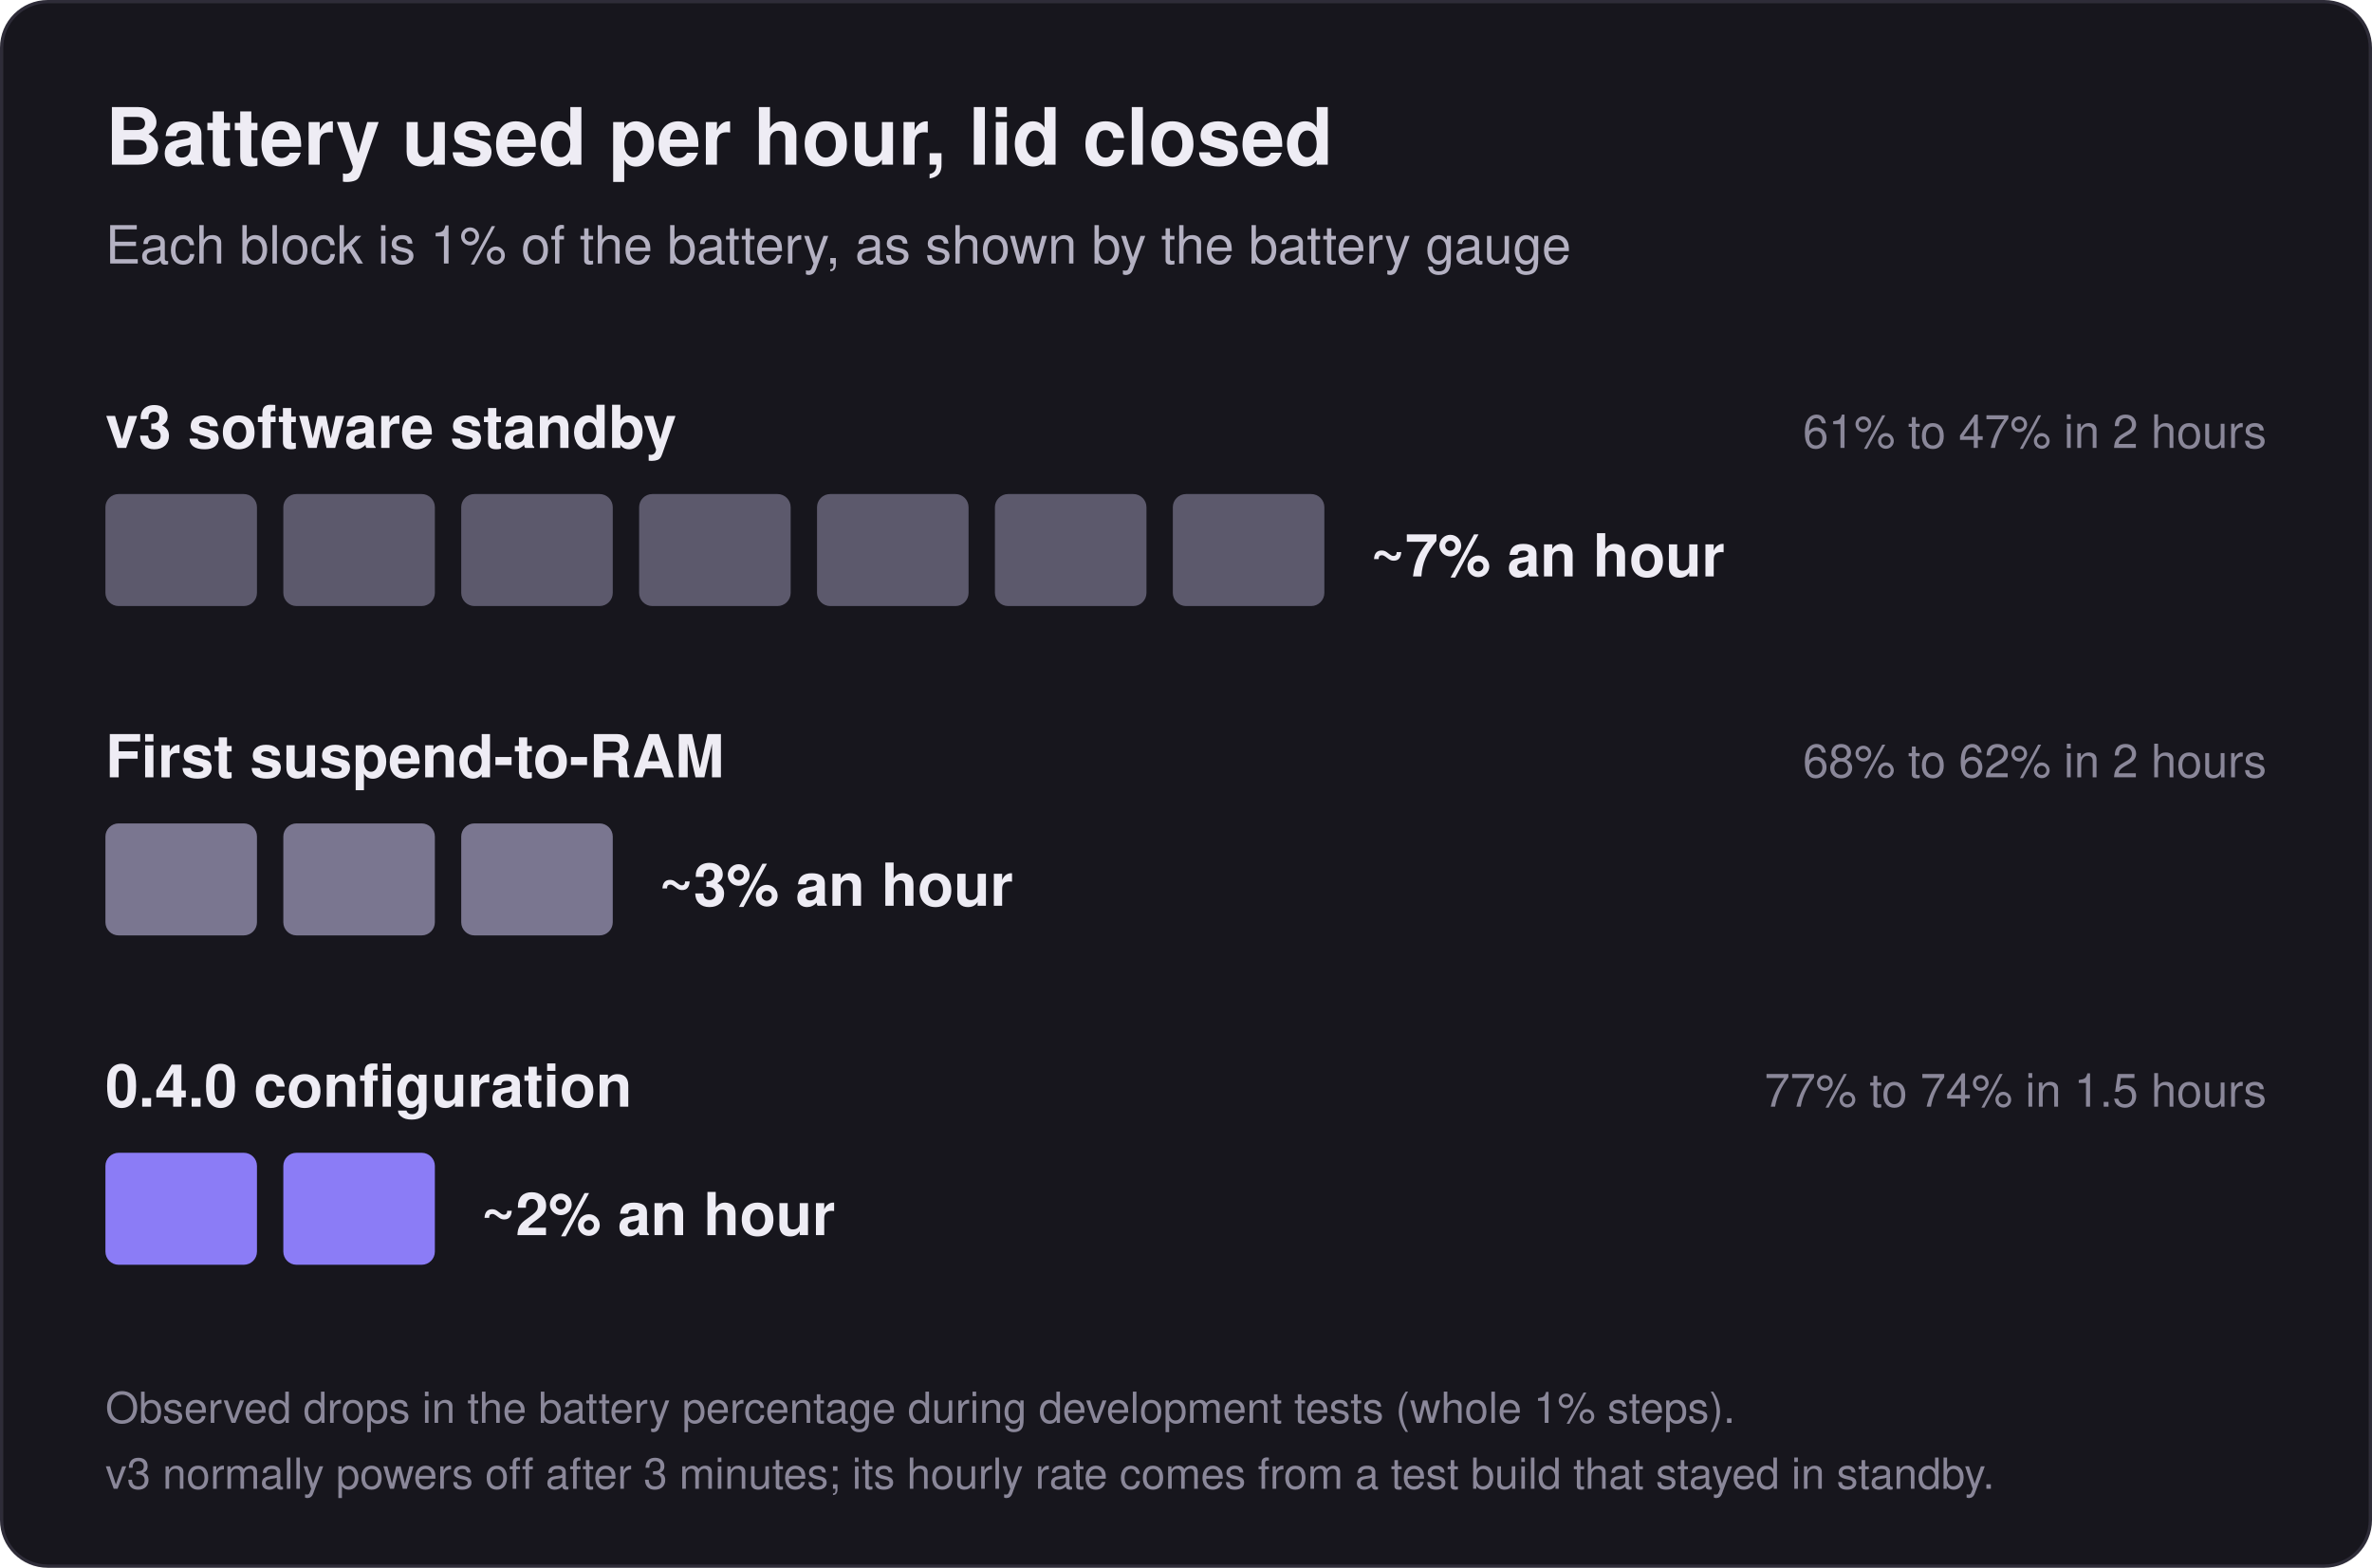
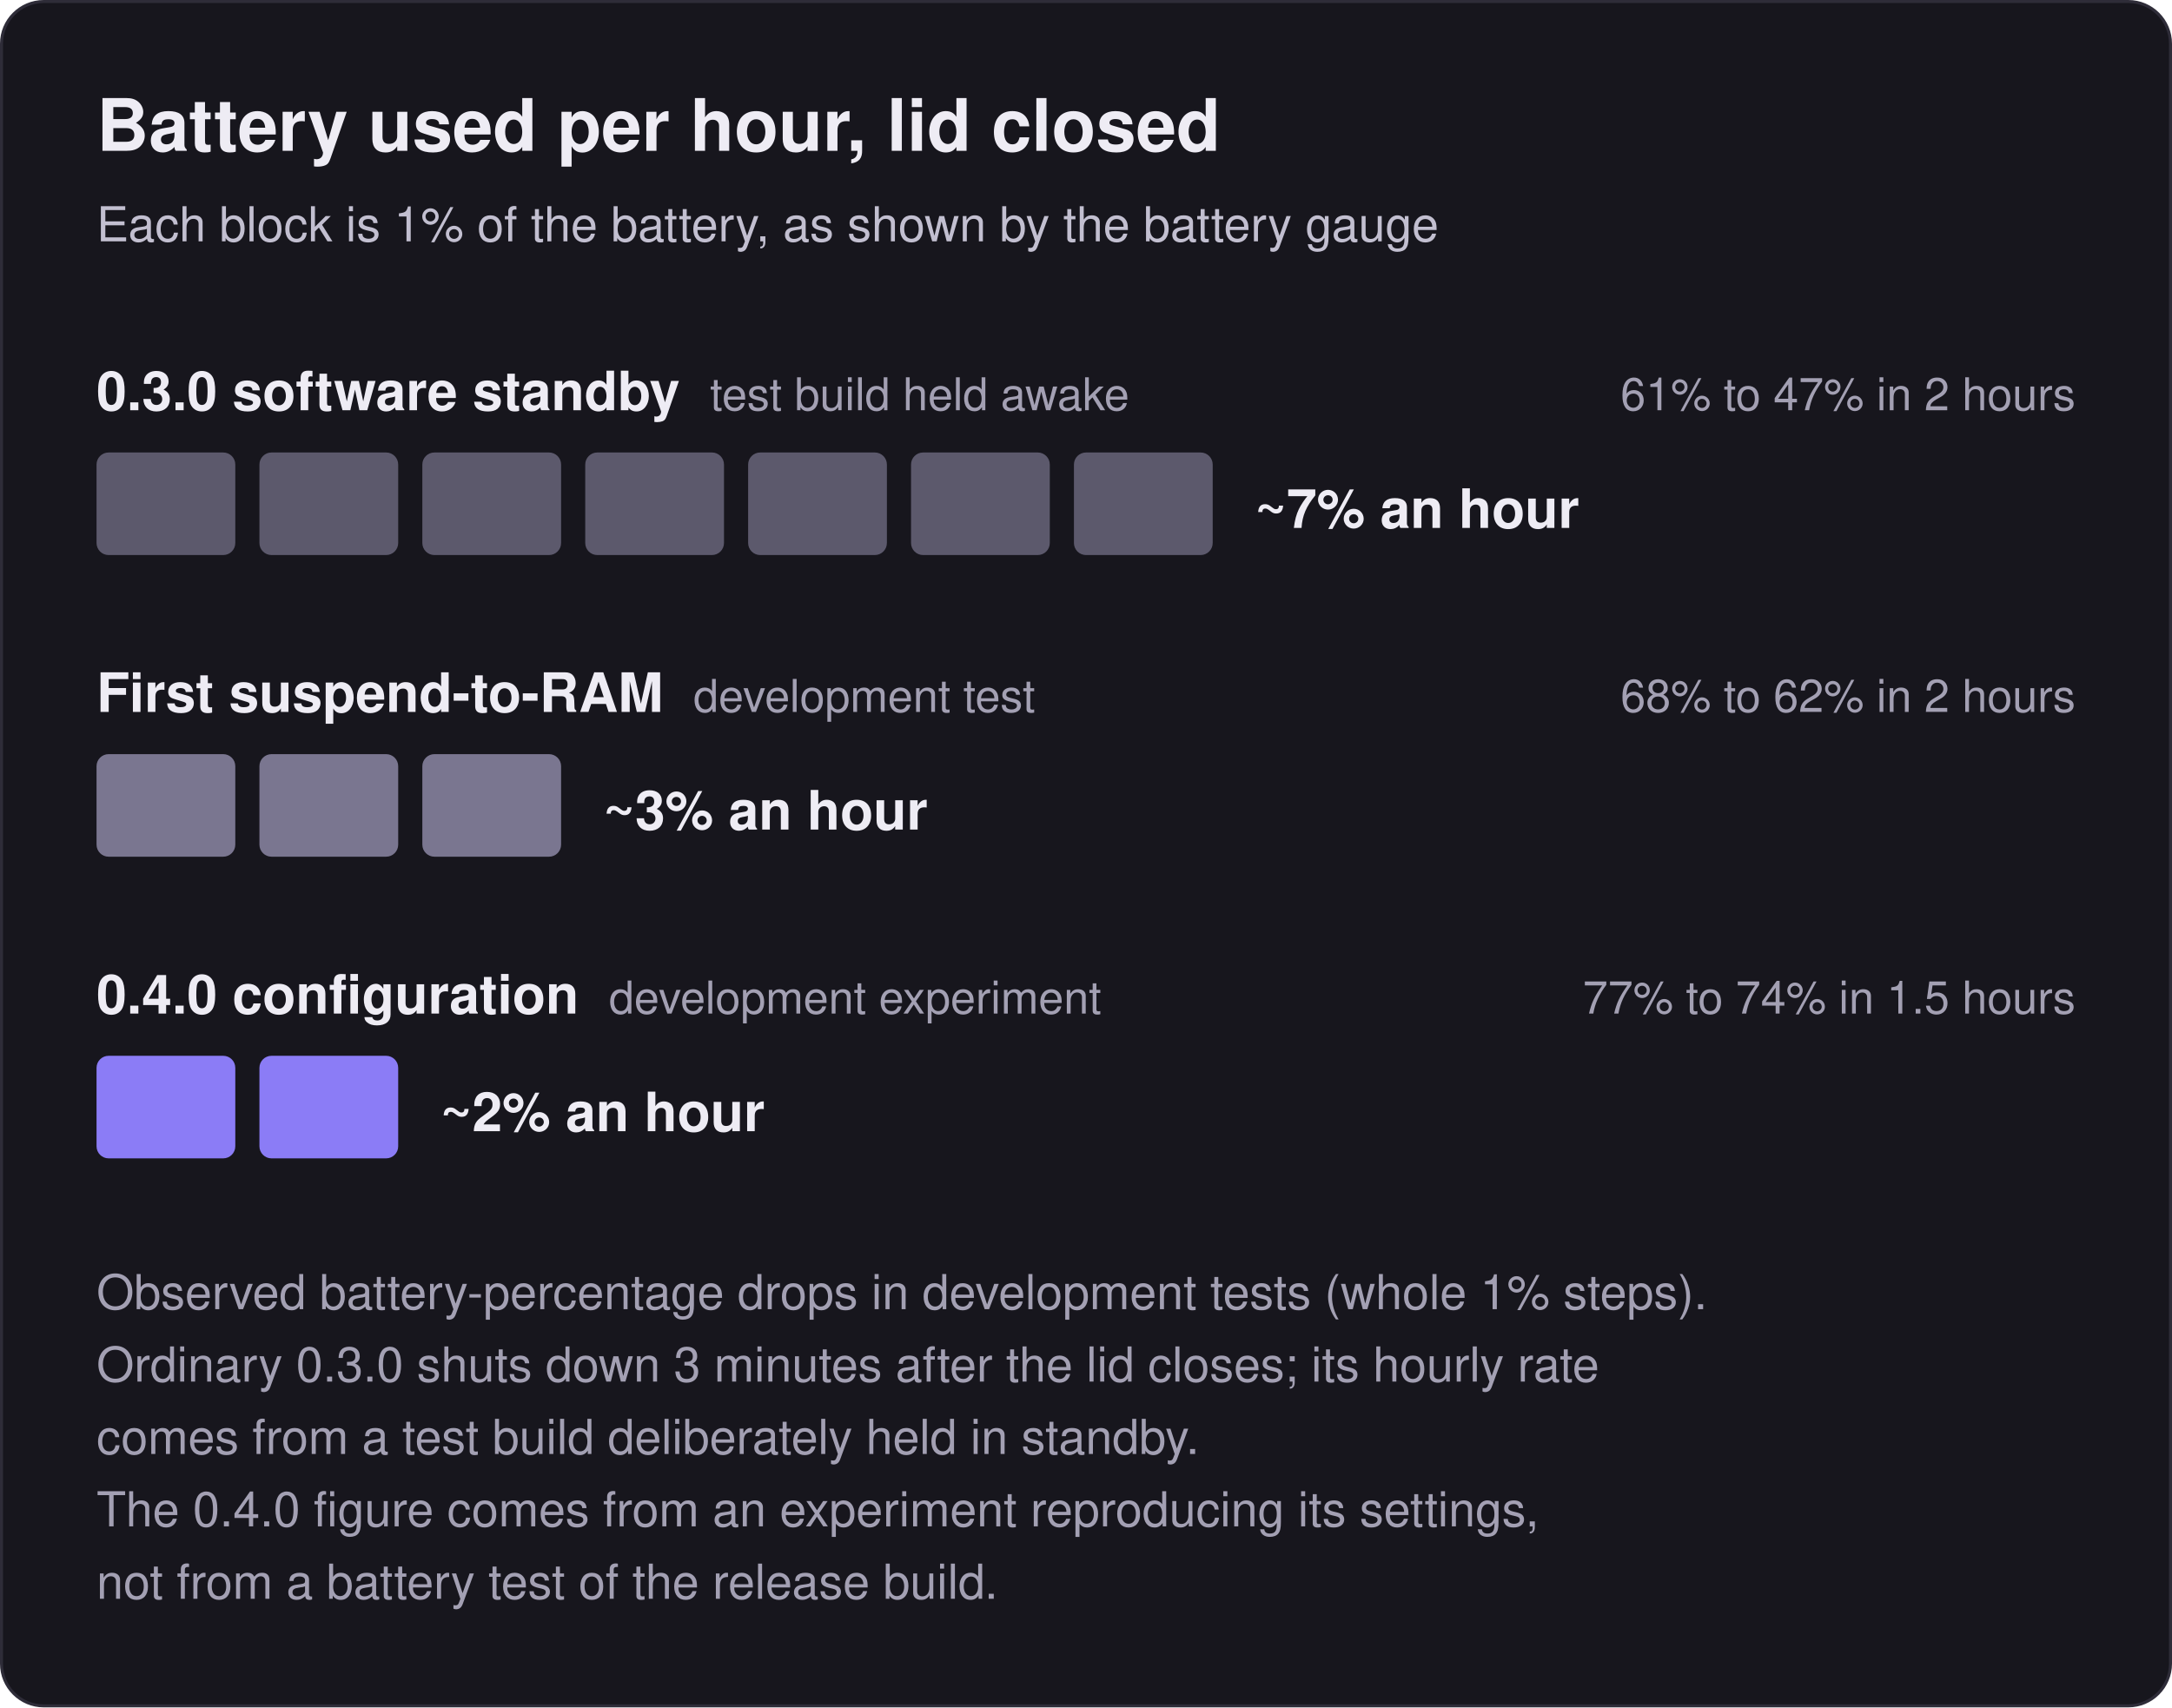
- <svg xmlns="http://www.w3.org/2000/svg" width="720" height="476" viewBox="0 0 720 476" role="img" aria-labelledby="t d">
-   <rect x="0.5" y="0.5" width="719" height="475" rx="14" fill="#17161D" stroke="#2E2C38" />
+ <svg xmlns="http://www.w3.org/2000/svg" width="720" height="566" viewBox="0 0 720 566" role="img" aria-labelledby="t d">
+   <rect x="0.5" y="0.5" width="719" height="565" rx="14" fill="#17161D" stroke="#2E2C38" />
  <g font-family="-apple-system, BlinkMacSystemFont, 'Segoe UI', Helvetica, Arial, sans-serif">
    <text x="32" y="50" font-size="24" fill="#EEECF4" font-weight="650" text-anchor="start">Battery used per hour, lid closed</text>
-     <text x="32" y="80" font-size="16" fill="#B4B1C2" font-weight="400" text-anchor="start">Each block is 1% of the battery, as shown by the battery gauge</text>
-     <text x="32" y="136" font-size="18" fill="#EEECF4" font-weight="600" text-anchor="start">v3 software standby</text>
-     <text x="688" y="136" font-size="14" fill="#8A8799" font-weight="400" text-anchor="end">61% to 47% in 2 hours</text>
+     <text x="32" y="80" font-size="16" fill="#C2BFD0" font-weight="400" text-anchor="start">Each block is 1% of the battery, as shown by the battery gauge</text>
+     <text x="32" y="136" font-size="18" fill="#EEECF4" font-weight="600">0.3.0 software standby<tspan dx="10" font-size="15" font-weight="400" fill="#A3A0B3">test build held awake</tspan>
+     </text>
    <rect x="32" y="150" width="46" height="34" rx="4" fill="#5C596C" />
    <rect x="86" y="150" width="46" height="34" rx="4" fill="#5C596C" />
    <rect x="140" y="150" width="46" height="34" rx="4" fill="#5C596C" />
    <rect x="194" y="150" width="46" height="34" rx="4" fill="#5C596C" />
    <rect x="248" y="150" width="46" height="34" rx="4" fill="#5C596C" />
    <rect x="302" y="150" width="46" height="34" rx="4" fill="#5C596C" />
    <rect x="356" y="150" width="46" height="34" rx="4" fill="#5C596C" />
    <text x="416" y="175" font-size="18" fill="#EEECF4" font-weight="650" text-anchor="start">~7% an hour</text>
-     <text x="32" y="236" font-size="18" fill="#EEECF4" font-weight="600" text-anchor="start">First suspend-to-RAM</text>
-     <text x="688" y="236" font-size="14" fill="#8A8799" font-weight="400" text-anchor="end">68% to 62% in 2 hours</text>
+     <text x="688" y="136" font-size="15" fill="#A3A0B3" font-weight="400" text-anchor="end">61% to 47% in 2 hours</text>
+     <text x="32" y="236" font-size="18" fill="#EEECF4" font-weight="600">First suspend-to-RAM<tspan dx="10" font-size="15" font-weight="400" fill="#A3A0B3">development test</tspan>
+     </text>
    <rect x="32" y="250" width="46" height="34" rx="4" fill="#7A7690" />
    <rect x="86" y="250" width="46" height="34" rx="4" fill="#7A7690" />
    <rect x="140" y="250" width="46" height="34" rx="4" fill="#7A7690" />
    <text x="200" y="275" font-size="18" fill="#EEECF4" font-weight="650" text-anchor="start">~3% an hour</text>
-     <text x="32" y="336" font-size="18" fill="#EEECF4" font-weight="600" text-anchor="start">0.4.0 configuration</text>
-     <text x="688" y="336" font-size="14" fill="#8A8799" font-weight="400" text-anchor="end">77% to 74% in 1.5 hours</text>
+     <text x="688" y="236" font-size="15" fill="#A3A0B3" font-weight="400" text-anchor="end">68% to 62% in 2 hours</text>
+     <text x="32" y="336" font-size="18" fill="#EEECF4" font-weight="600">0.4.0 configuration<tspan dx="10" font-size="15" font-weight="400" fill="#A3A0B3">development experiment</tspan>
+     </text>
    <rect x="32" y="350" width="46" height="34" rx="4" fill="#8B7CF6" />
    <rect x="86" y="350" width="46" height="34" rx="4" fill="#8B7CF6" />
    <text x="146" y="375" font-size="18" fill="#EEECF4" font-weight="650" text-anchor="start">~2% an hour</text>
-     <text x="32" y="432" font-size="13" fill="#8A8799" font-weight="400" text-anchor="start">Observed drops in the battery percentage during development tests (whole 1% steps).</text>
-     <text x="32" y="452" font-size="13" fill="#8A8799" font-weight="400" text-anchor="start">v3 normally powers off after 3 minutes; its hourly rate comes from a test build that stayed in standby.</text>
+     <text x="688" y="336" font-size="15" fill="#A3A0B3" font-weight="400" text-anchor="end">77% to 74% in 1.5 hours</text>
+     <text x="32" y="434" font-size="16" fill="#A3A0B3" font-weight="400" text-anchor="start">Observed battery-percentage drops in development tests (whole 1% steps).</text>
+     <text x="32" y="458" font-size="16" fill="#A3A0B3" font-weight="400" text-anchor="start">Ordinary 0.3.0 shuts down 3 minutes after the lid closes; its hourly rate</text>
+     <text x="32" y="482" font-size="16" fill="#A3A0B3" font-weight="400" text-anchor="start">comes from a test build deliberately held in standby.</text>
+     <text x="32" y="506" font-size="16" fill="#A3A0B3" font-weight="400" text-anchor="start">The 0.4.0 figure comes from an experiment reproducing its settings,</text>
+     <text x="32" y="530" font-size="16" fill="#A3A0B3" font-weight="400" text-anchor="start">not from a battery test of the release build.</text>
  </g>
</svg>
